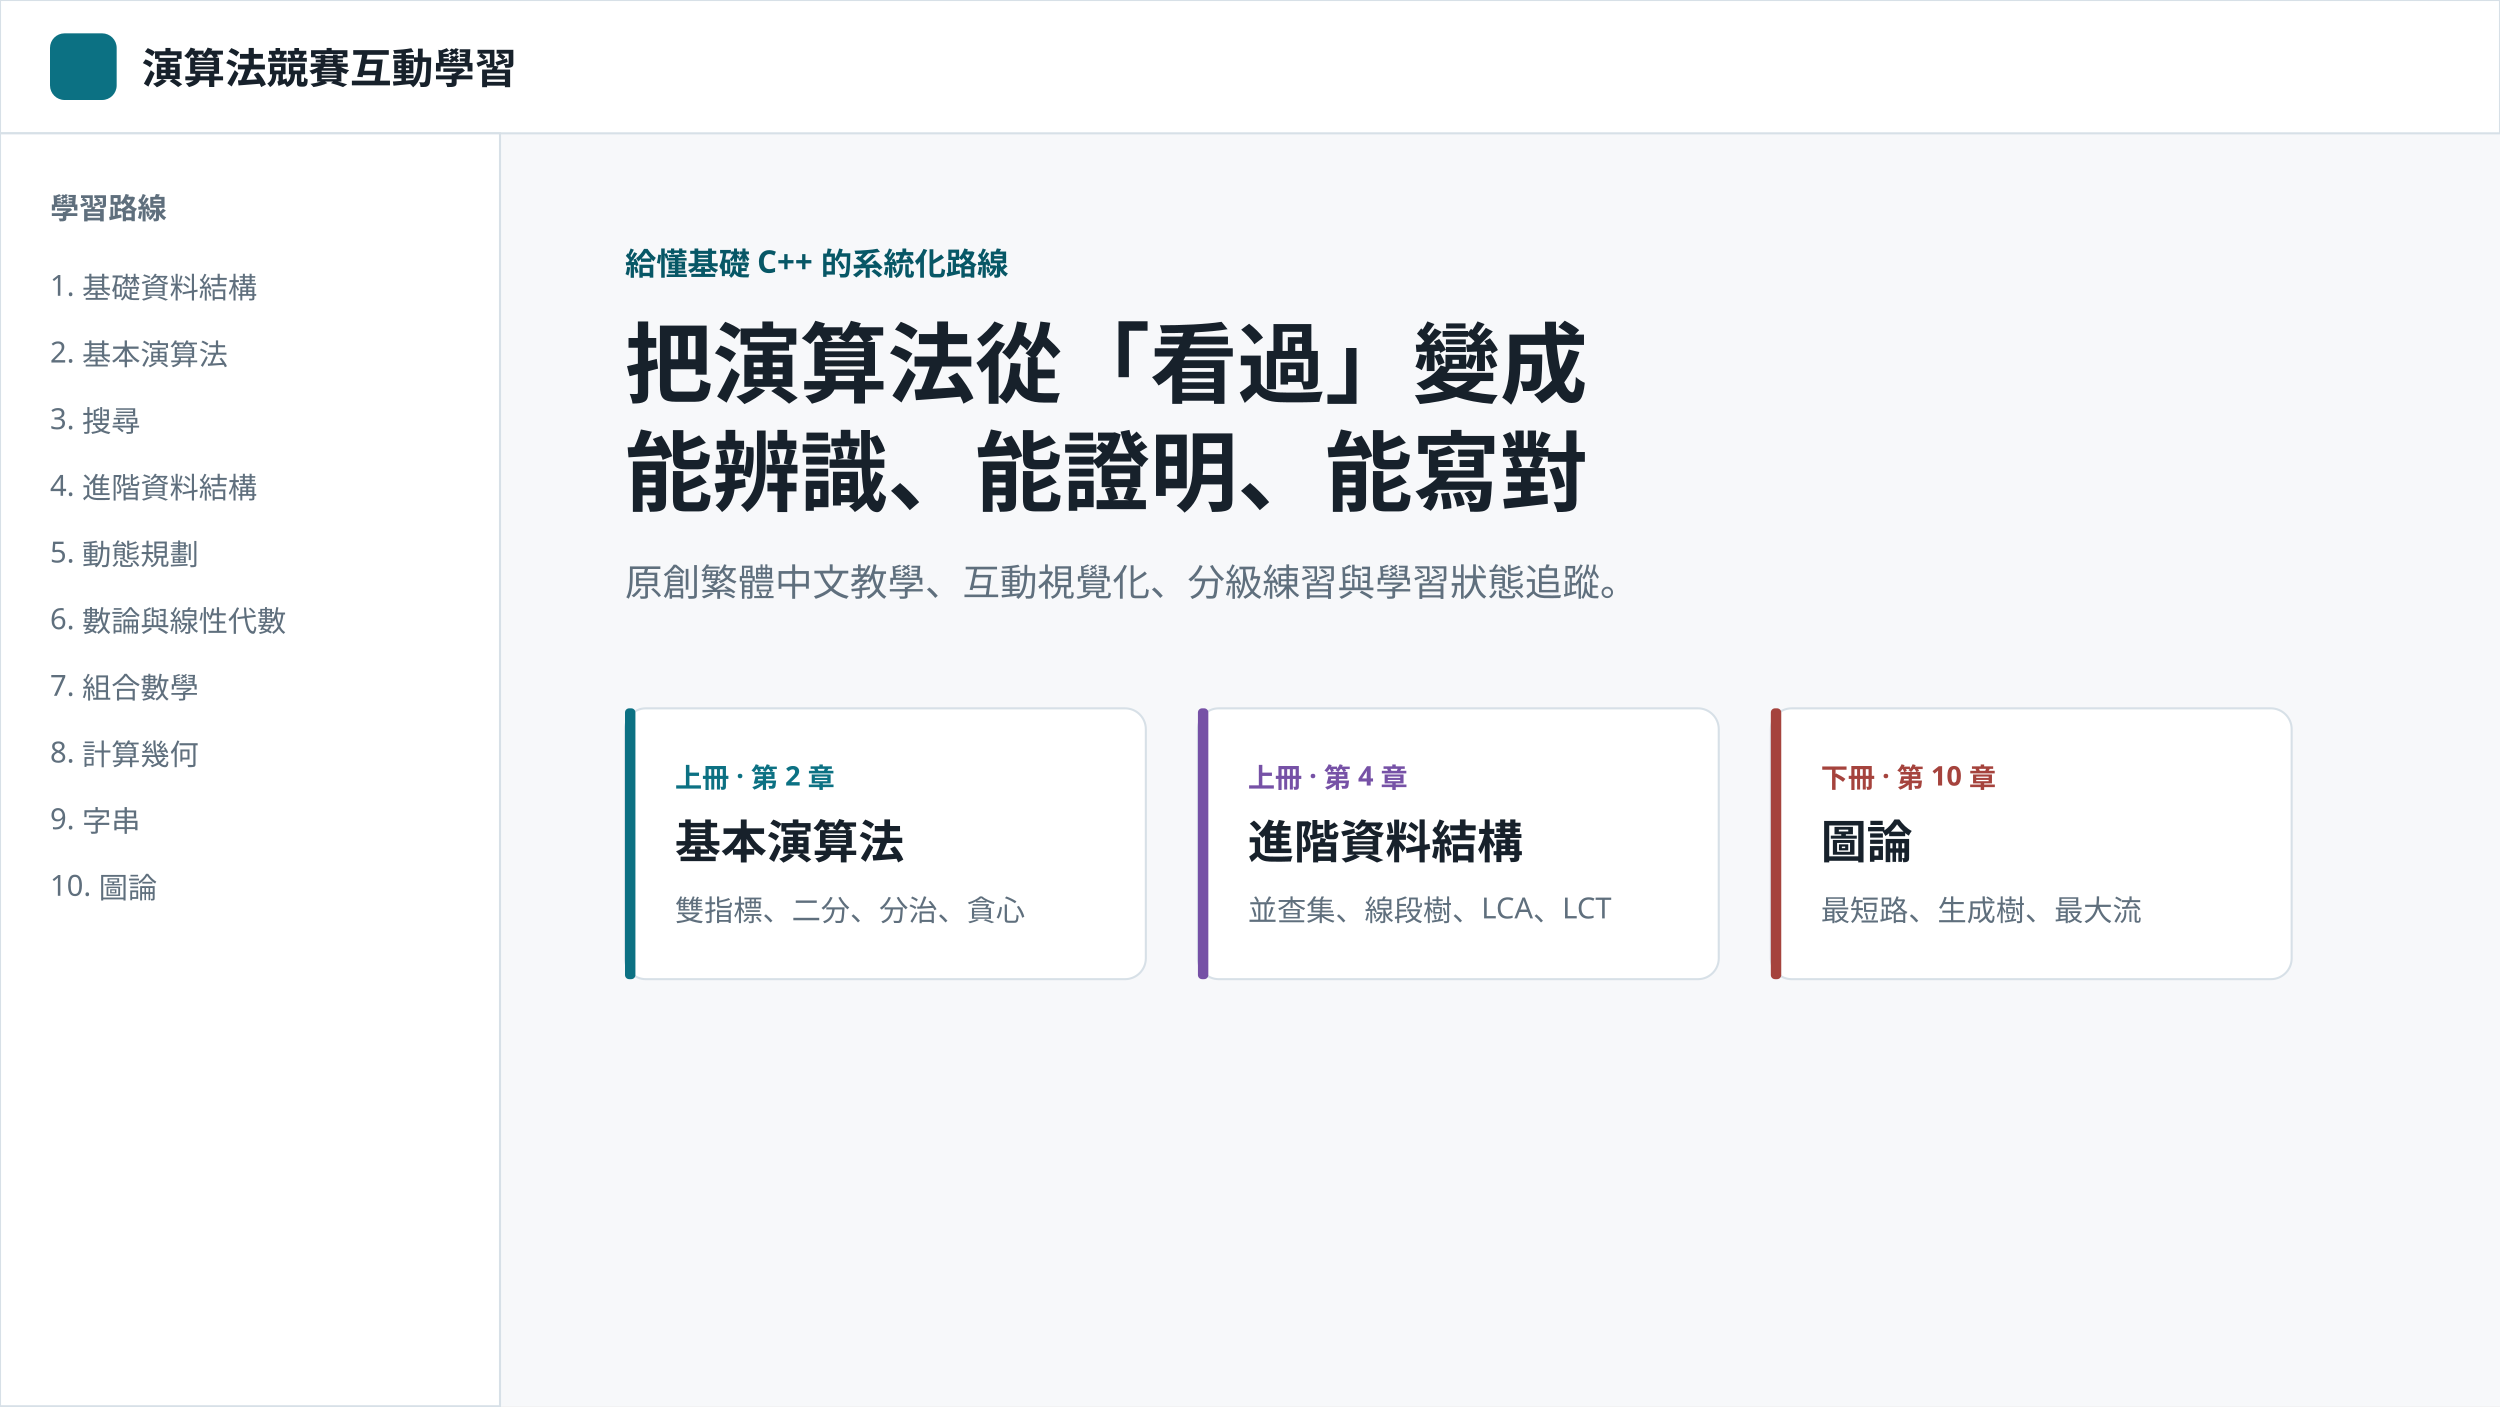
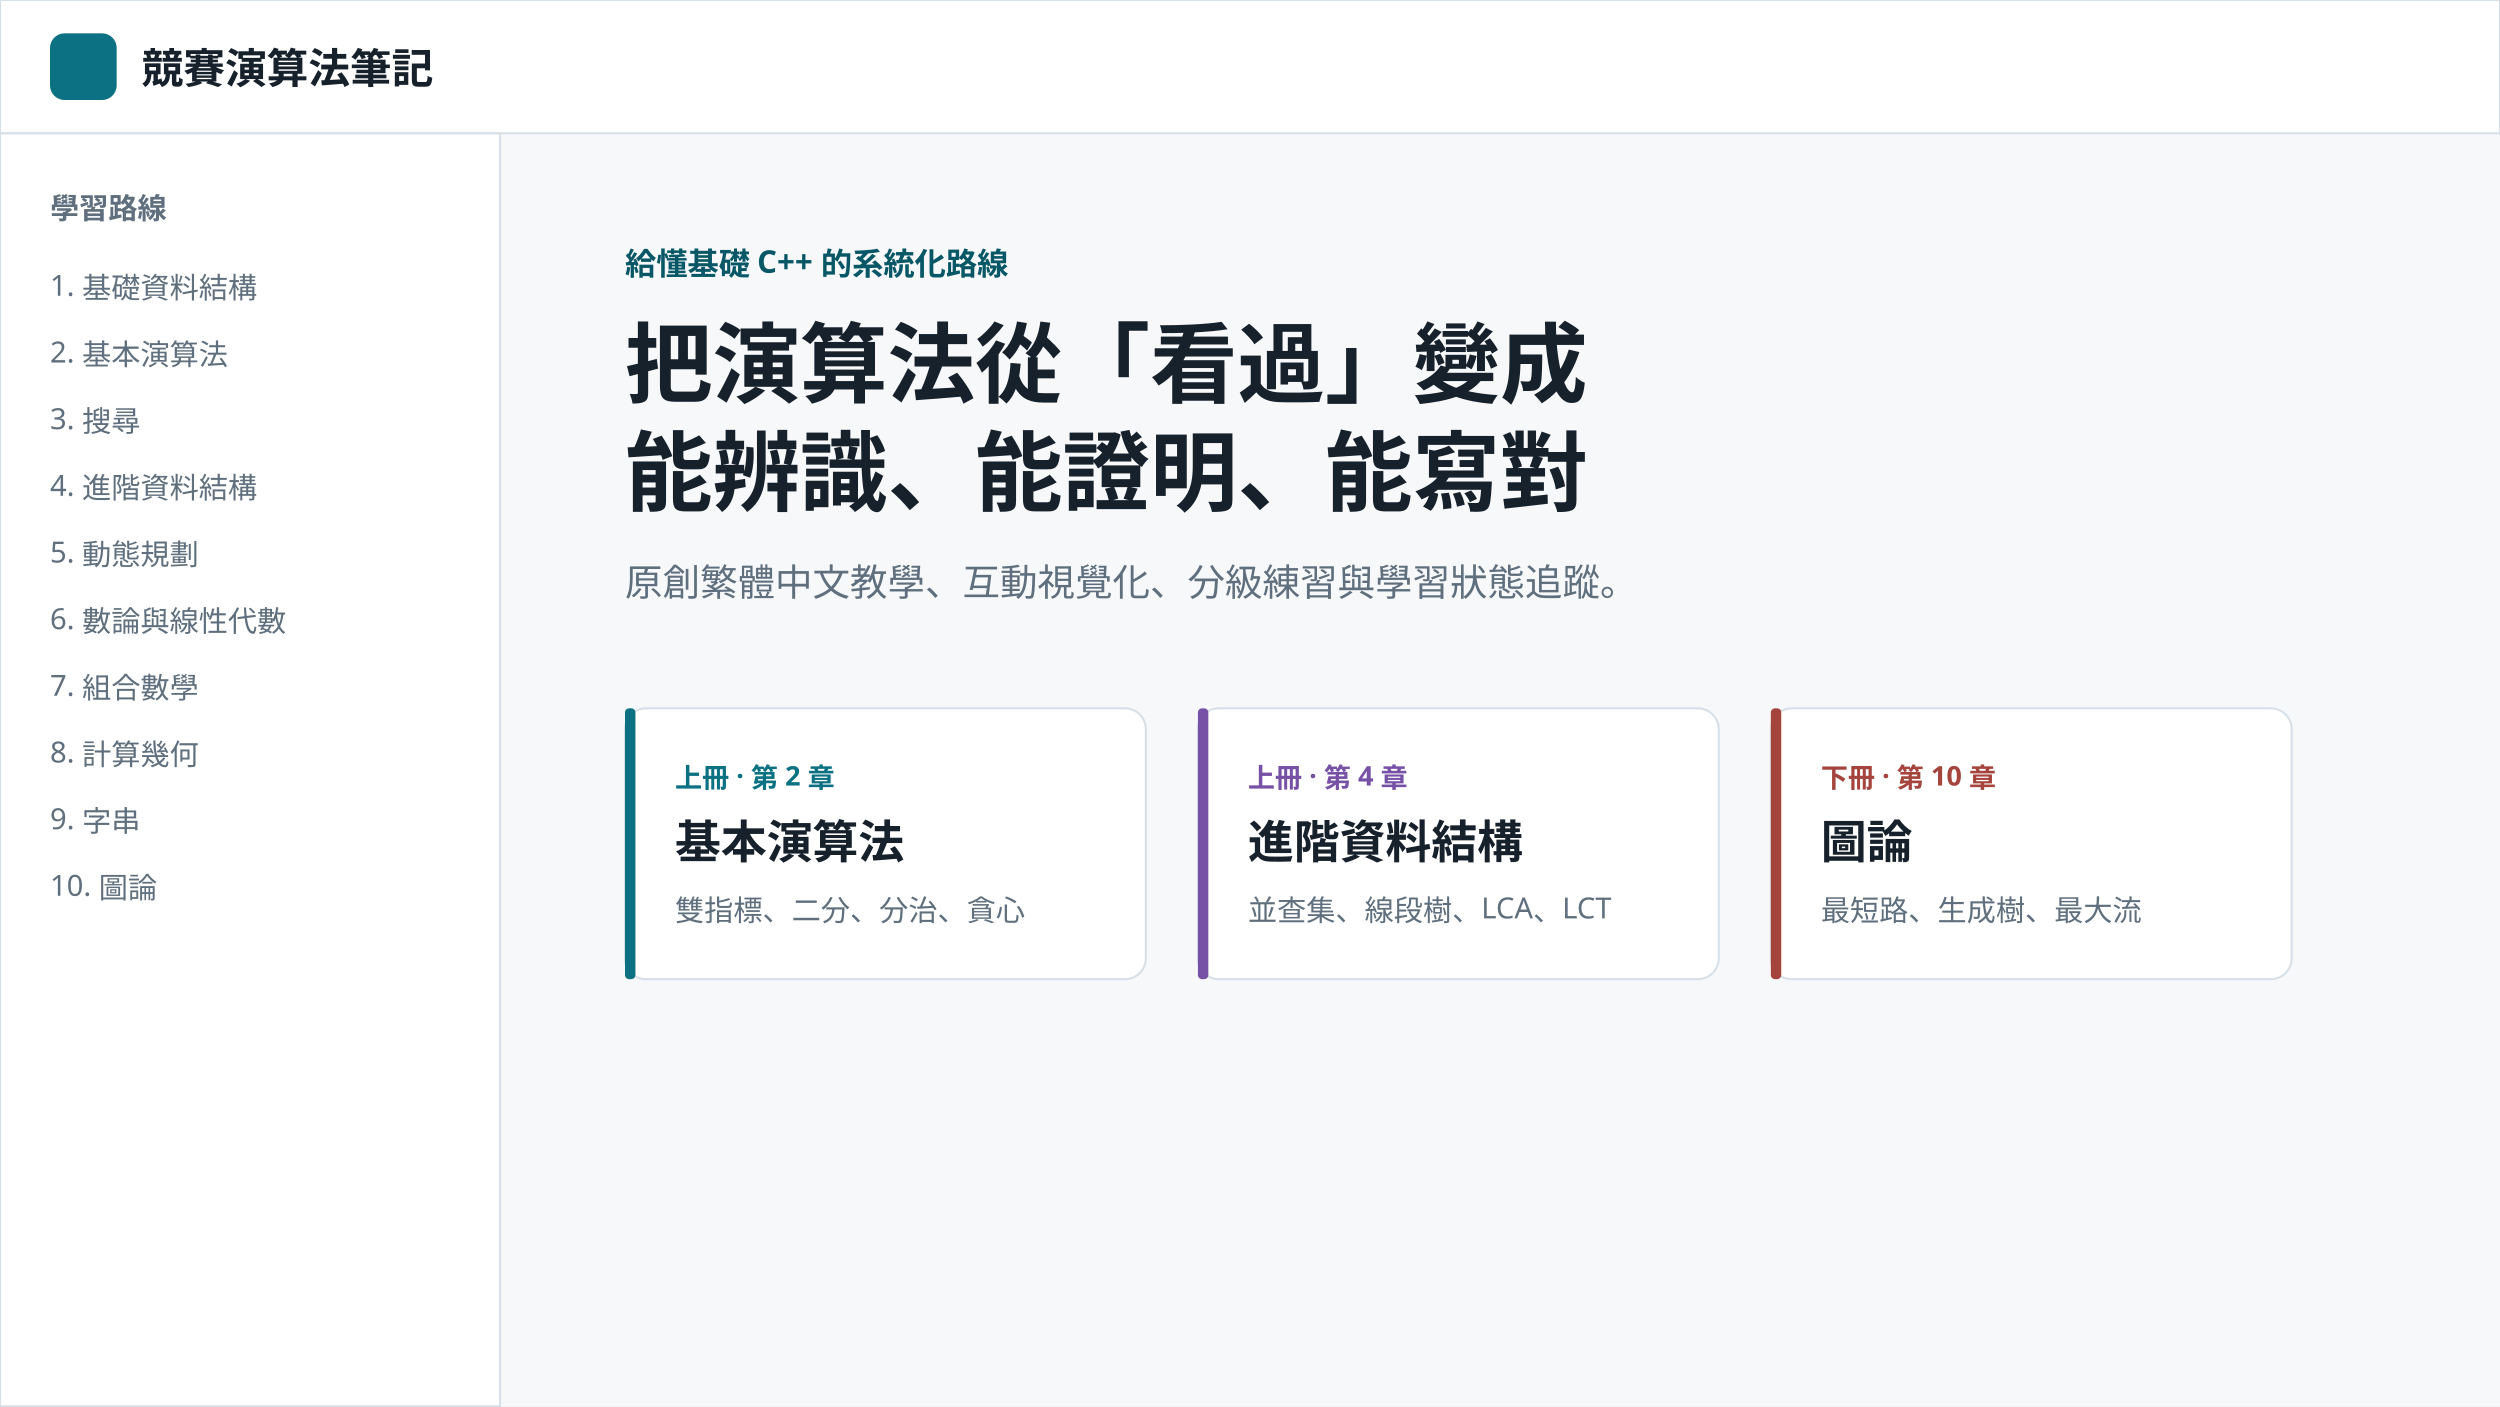
<svg xmlns="http://www.w3.org/2000/svg" width="1200" height="675" viewBox="0 0 1200 675" role="img" aria-labelledby="title desc">
  <rect width="1200" height="675" fill="#f7f8fa" />
  <rect width="1200" height="64" fill="#fff" stroke="#d7e0e7" />
  <rect x="24" y="16" width="32" height="32" rx="7" fill="#0c7183" />
-   <text x="68" y="40" font-family="system-ui,sans-serif" font-size="20" font-weight="700" fill="#17212b">演算法競賽互動學習</text>
+   <text x="68" y="40" font-family="system-ui,sans-serif" font-size="20" font-weight="700" fill="#17212b">競賽演算法筆記</text>
  <rect y="64" width="240" height="611" fill="#fff" stroke="#d7e0e7" />
  <g font-family="system-ui,sans-serif" font-size="14" fill="#5f6f7d">
    <text x="24" y="105" font-weight="700">學習路線</text>
    <text x="24" y="142">1. 基礎資料結構</text>
    <text x="24" y="174">2. 基本演算法</text>
    <text x="24" y="206">3. 搜尋</text>
    <text x="24" y="238">4. 進階資料結構</text>
    <text x="24" y="270">5. 動態規劃</text>
    <text x="24" y="302">6. 數論與線性代數</text>
    <text x="24" y="334">7. 組合數學</text>
    <text x="24" y="366">8. 計算幾何</text>
    <text x="24" y="398">9. 字串</text>
    <text x="24" y="430">10. 圖論</text>
  </g>
  <g font-family="system-ui,sans-serif" fill="#17212b">
    <text x="300" y="132" font-size="15" font-weight="700" fill="#075766">給懂基礎 C++ 的系統化路線</text>
    <text x="300" y="190" font-size="42" font-weight="800">把演算法從「看過」變成</text>
    <text x="300" y="242" font-size="42" font-weight="800">能辨識、能證明、能寫對</text>
    <text x="300" y="286" font-size="18" fill="#5f6f7d">原創繁體中文教學、互動視覺化、分級練習與學習狀態追蹤。</text>
  </g>
  <g transform="translate(300 340)" font-family="system-ui,sans-serif">
    <rect width="250" height="130" rx="10" fill="#fff" stroke="#d7e0e7" />
    <rect width="5" height="130" rx="2" fill="#0c7183" />
    <text x="24" y="38" font-size="13" font-weight="700" fill="#0c7183">上冊 · 第 2 章</text>
    <text x="24" y="72" font-size="22" font-weight="700" fill="#17212b">基本演算法</text>
    <text x="24" y="102" font-size="14" fill="#5f6f7d">雙指標、二分、分治、貪心</text>
    <g transform="translate(275)">
      <rect width="250" height="130" rx="10" fill="#fff" stroke="#d7e0e7" />
      <rect width="5" height="130" rx="2" fill="#7651a6" />
      <text x="24" y="38" font-size="13" font-weight="700" fill="#7651a6">上冊 · 第 4 章</text>
      <text x="24" y="72" font-size="22" font-weight="700" fill="#17212b">進階資料結構</text>
      <text x="24" y="102" font-size="14" fill="#5f6f7d">並查集、線段樹、LCA、LCT</text>
    </g>
    <g transform="translate(550)">
      <rect width="250" height="130" rx="10" fill="#fff" stroke="#d7e0e7" />
      <rect width="5" height="130" rx="2" fill="#a5433d" />
      <text x="24" y="38" font-size="13" font-weight="700" fill="#a5433d">下冊 · 第 10 章</text>
      <text x="24" y="72" font-size="22" font-weight="700" fill="#17212b">圖論</text>
      <text x="24" y="102" font-size="14" fill="#5f6f7d">最短路、生成樹、最大流</text>
    </g>
  </g>
</svg>
